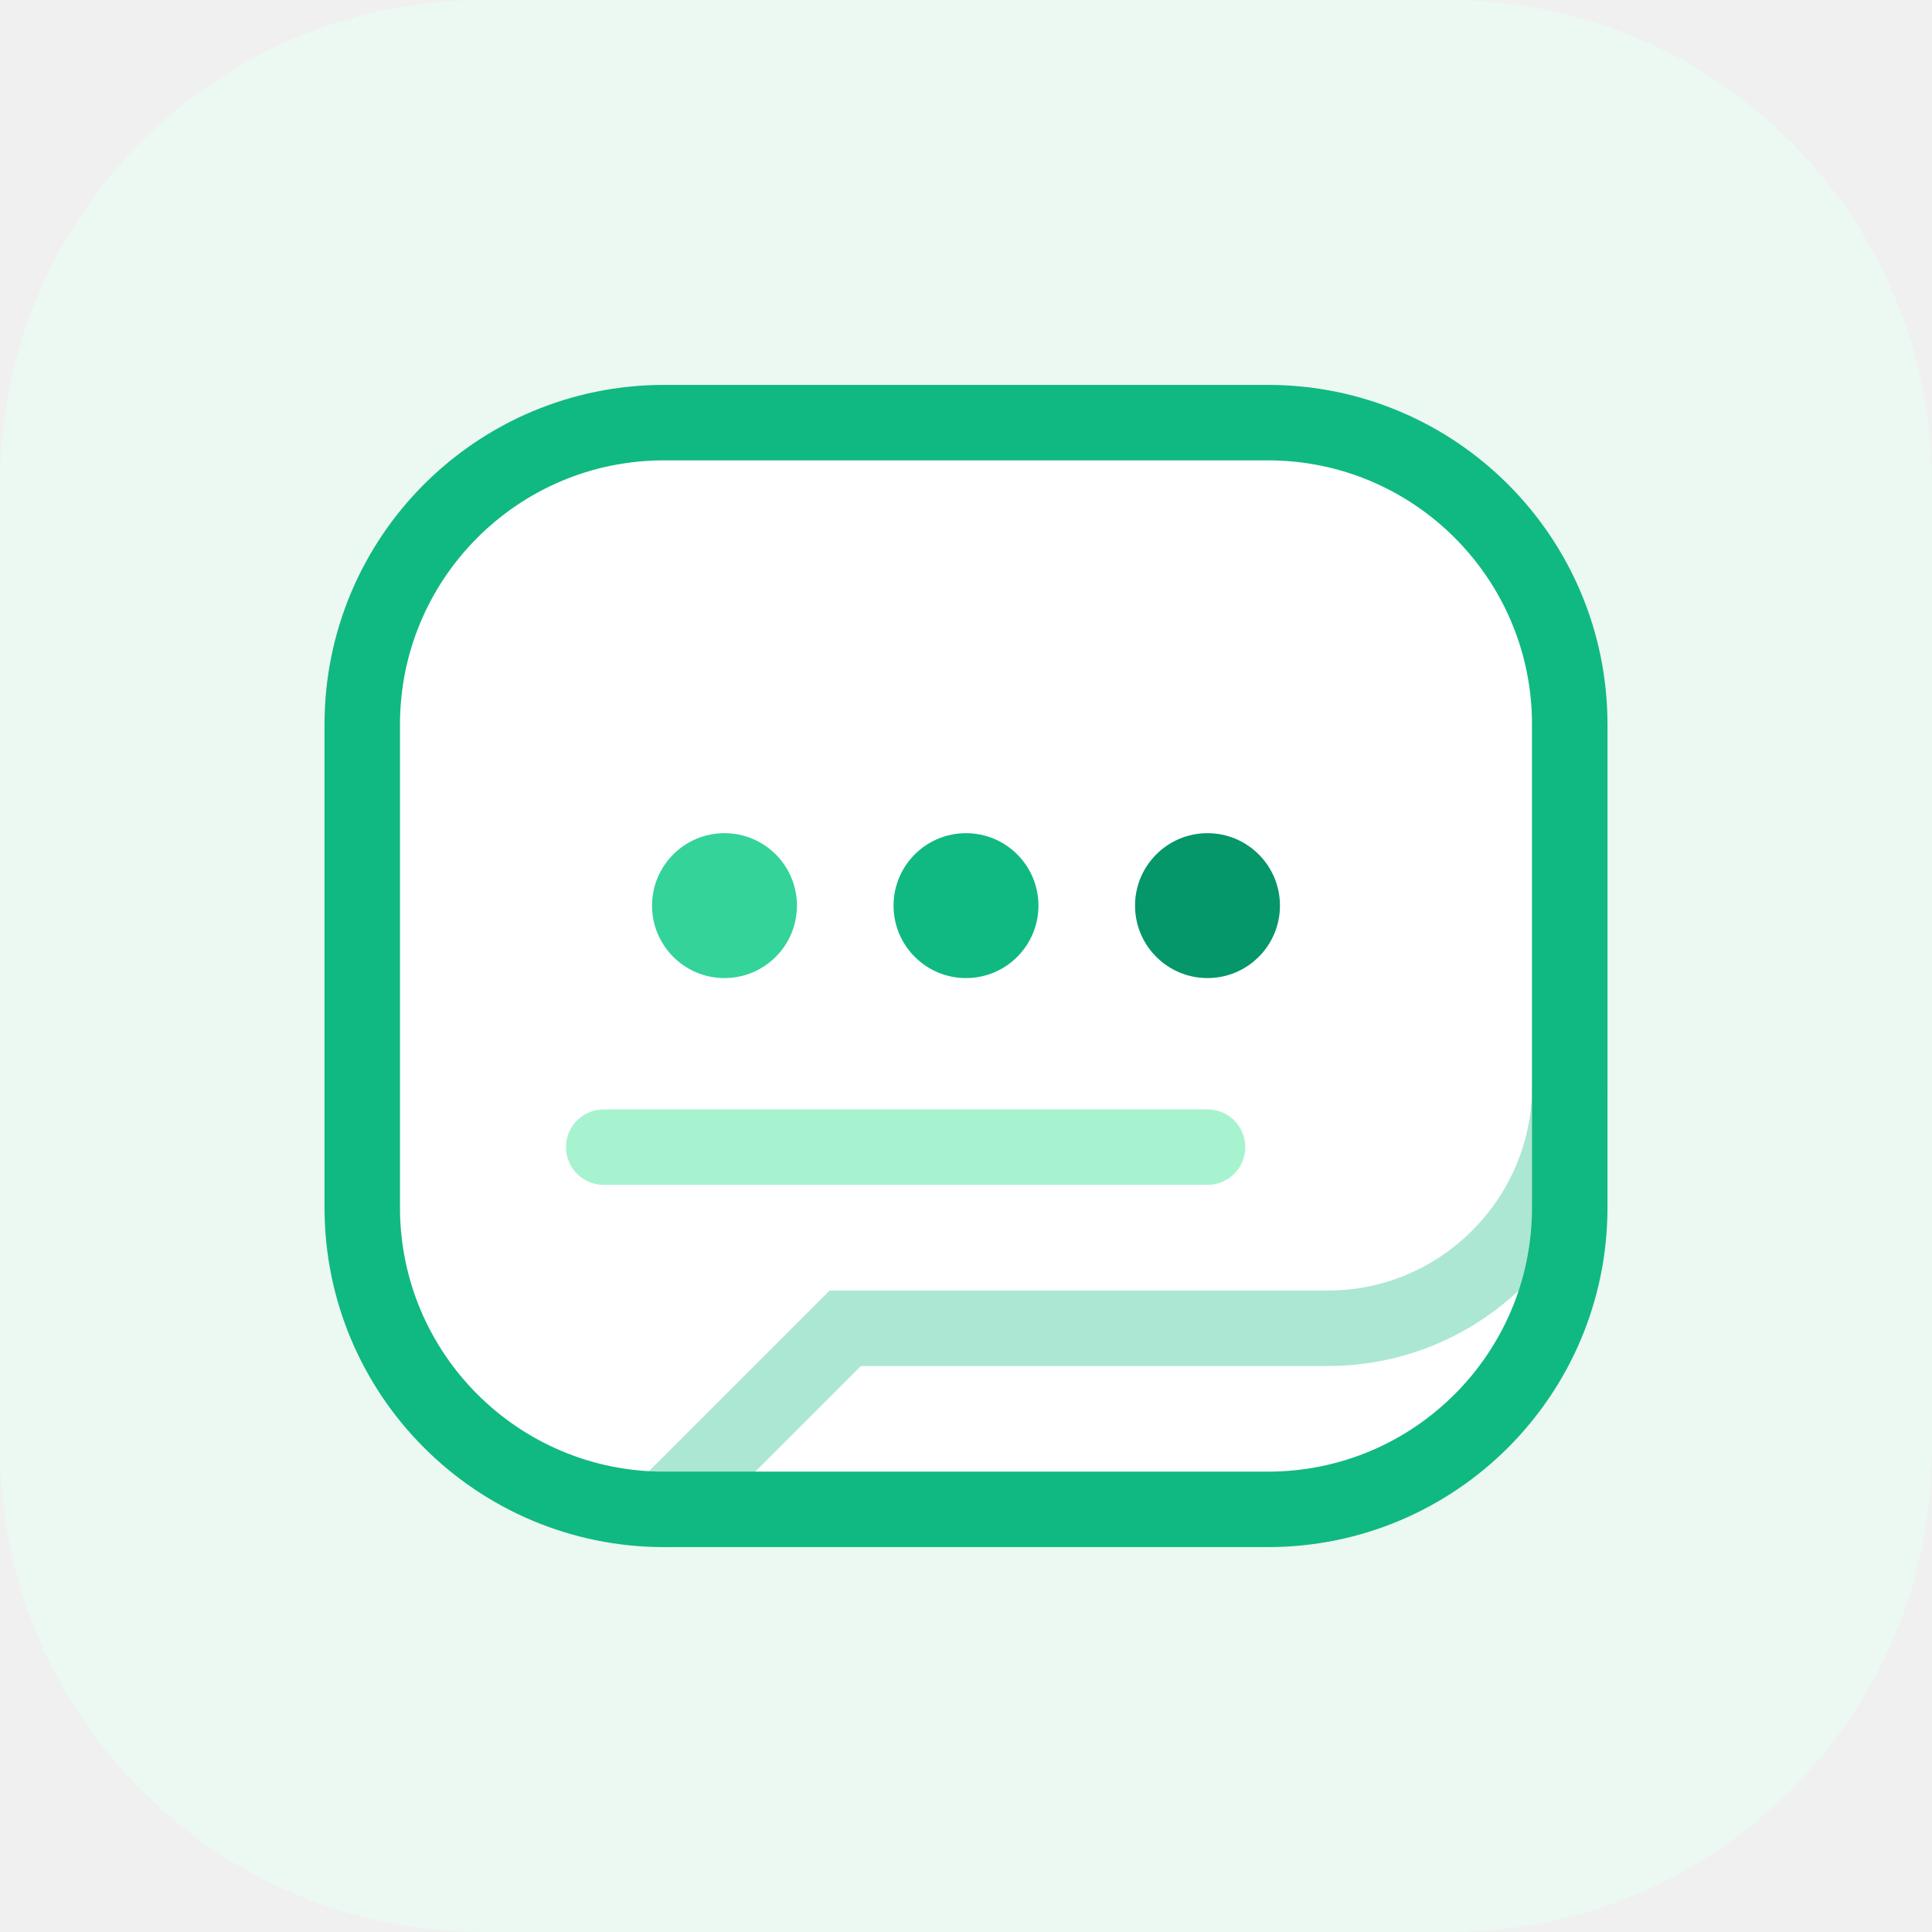
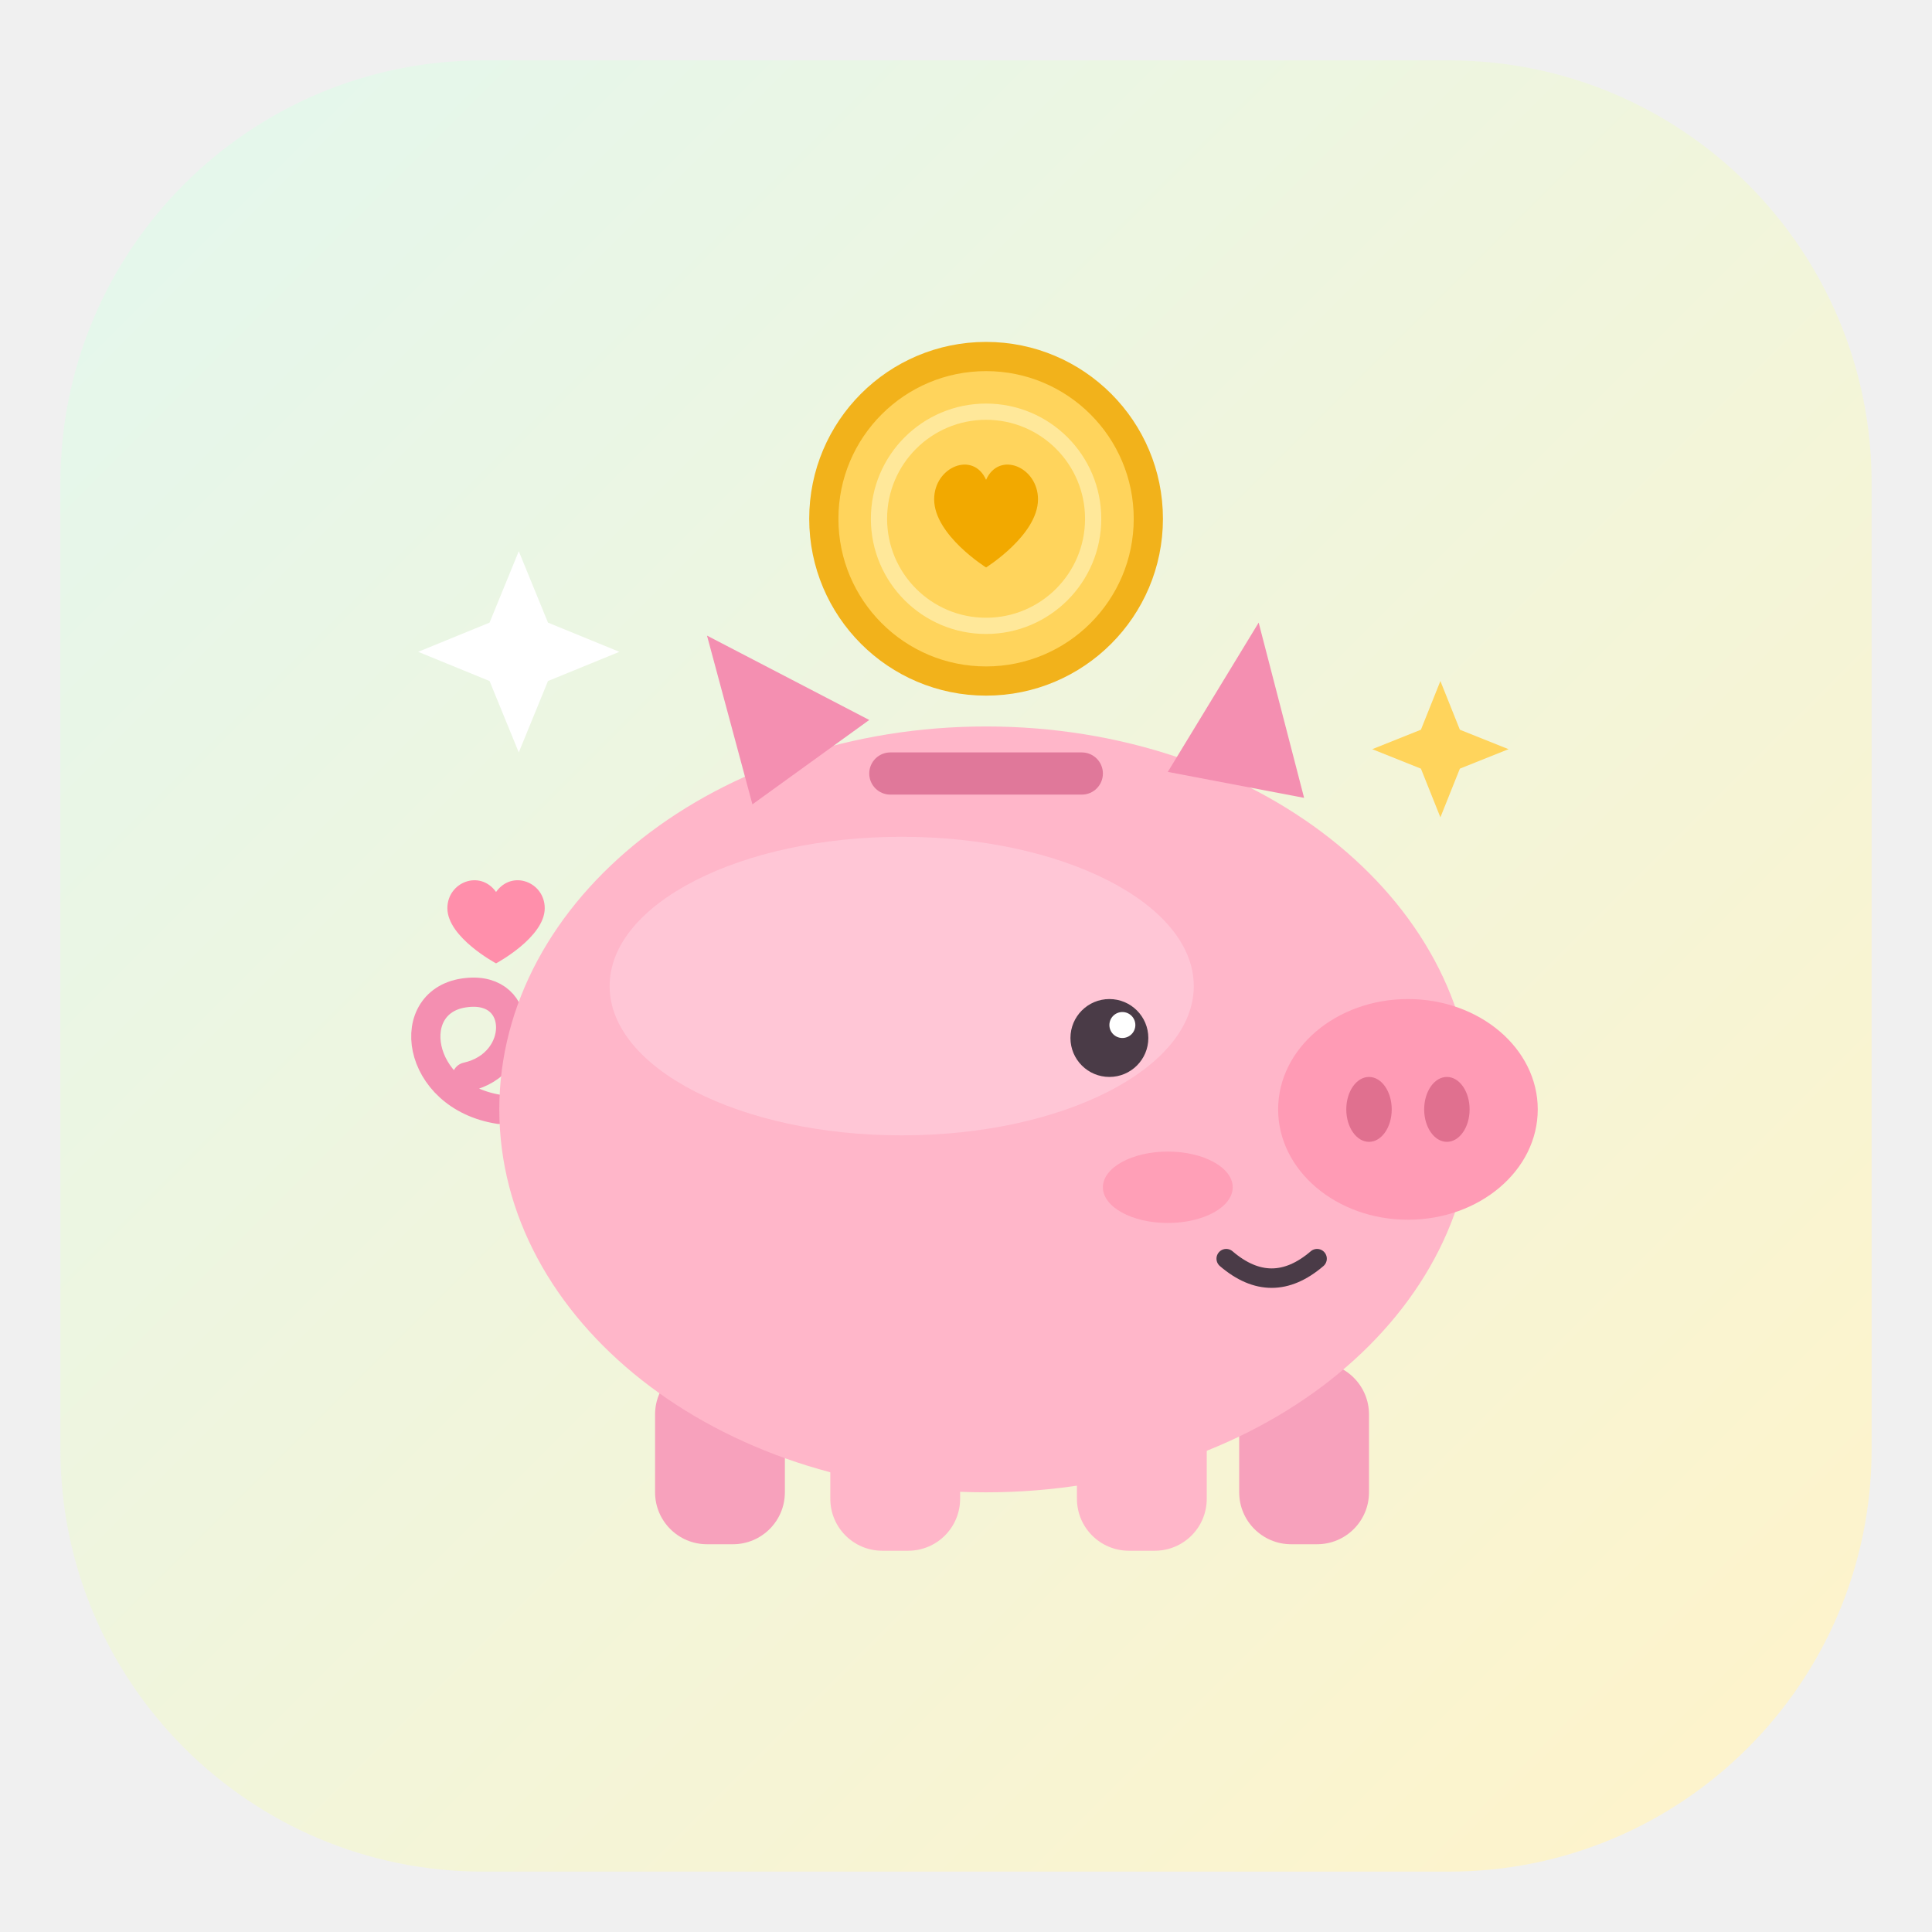
- <svg xmlns="http://www.w3.org/2000/svg" viewBox="0 0 64 64" fill="none" role="img" aria-label="AI Account Book">
-   <rect width="64" height="64" rx="16" fill="#ECF8F2" />
-   <rect x="12" y="14" width="40" height="36" rx="10" fill="#FFFFFF" stroke="#10B981" stroke-width="2.5" />
-   <path d="M22 50 L28 44 H44 C48.4 44 52 40.4 52 36 V24" stroke="#10B981" stroke-width="2.5" stroke-linecap="round" opacity="0.35" />
-   <circle cx="24" cy="30" r="2.4" fill="#34D399" />
-   <circle cx="32" cy="30" r="2.4" fill="#10B981" />
-   <circle cx="40" cy="30" r="2.4" fill="#059669" />
-   <path d="M20 38 H40" stroke="#A7F3D0" stroke-width="2.5" stroke-linecap="round" />
+ <svg xmlns="http://www.w3.org/2000/svg" viewBox="0 0 512 512">
+   <defs>
+     <linearGradient id="bg" x1="0" y1="0" x2="1" y2="1">
+       <stop offset="0" stop-color="#E3F7EE" />
+       <stop offset="1" stop-color="#FFF3C9" />
+     </linearGradient>
+   </defs>
+   <rect x="16" y="16" width="480" height="480" rx="112" fill="url(#bg)" />
+   <g transform="translate(36 36) scale(0.86)">
+     <path d="M118 128 l9 22 22 9 -22 9 -9 22 -9 -22 -22 -9 22 -9z" fill="#FFFFFF" />
+     <path d="M402 168 l6 15 15 6 -15 6 -6 15 -6 -15 -15 -6 15 -6z" fill="#FFD45C" />
+     <path d="M96 238 c0-8 10-12 15-5 5-7 15-3 15 5 0 9-15 17-15 17s-15-8-15-17z" fill="#FF8FAB" />
+     <circle cx="262" cy="118" r="50" fill="#FFD45C" stroke="#F2B21B" stroke-width="9" />
+     <circle cx="262" cy="118" r="33" fill="none" stroke="#FFE89A" stroke-width="5" />
+     <path d="M246 112 c0-10 12-15 16-6 4-9 16-4 16 6 0 11-16 21-16 21s-16-10-16-21z" fill="#F2A900" />
+     <path d="M112 300 c-26 -4 -30 -34 -10 -36 18 -2 18 22 0 26" fill="none" stroke="#F48FB1" stroke-width="9" stroke-linecap="round" />
+     <rect x="160" y="378" width="40" height="56" rx="16" fill="#F7A1BC" />
+     <rect x="214" y="384" width="40" height="52" rx="16" fill="#FFB6C9" />
+     <rect x="290" y="384" width="40" height="52" rx="16" fill="#FFB6C9" />
+     <rect x="340" y="378" width="40" height="56" rx="16" fill="#F7A1BC" />
+     <ellipse cx="262" cy="300" rx="150" ry="118" fill="#FFB6C9" />
+     <ellipse cx="236" cy="262" rx="90" ry="46" fill="#FFCADA" opacity="0.8" />
+     <path d="M190 206 l-14 -52 50 26z" fill="#F48FB1" />
+     <path d="M318 196 l28 -46 14 54z" fill="#F48FB1" />
+     <rect x="226" y="190" width="72" height="13" rx="6.5" fill="#E0789A" />
+     <circle cx="300" cy="278" r="12" fill="#4A3B47" />
+     <circle cx="304" cy="274" r="4" fill="#FFFFFF" />
+     <ellipse cx="318" cy="324" rx="20" ry="11" fill="#FF8FAB" opacity="0.6" />
+     <ellipse cx="392" cy="300" rx="40" ry="34" fill="#FF9BB5" />
+     <ellipse cx="380" cy="300" rx="7" ry="10" fill="#E0708F" />
+     <ellipse cx="404" cy="300" rx="7" ry="10" fill="#E0708F" />
+     <path d="M336 346 q14 12 28 0" fill="none" stroke="#4A3B47" stroke-width="6" stroke-linecap="round" />
+   </g>
</svg>
